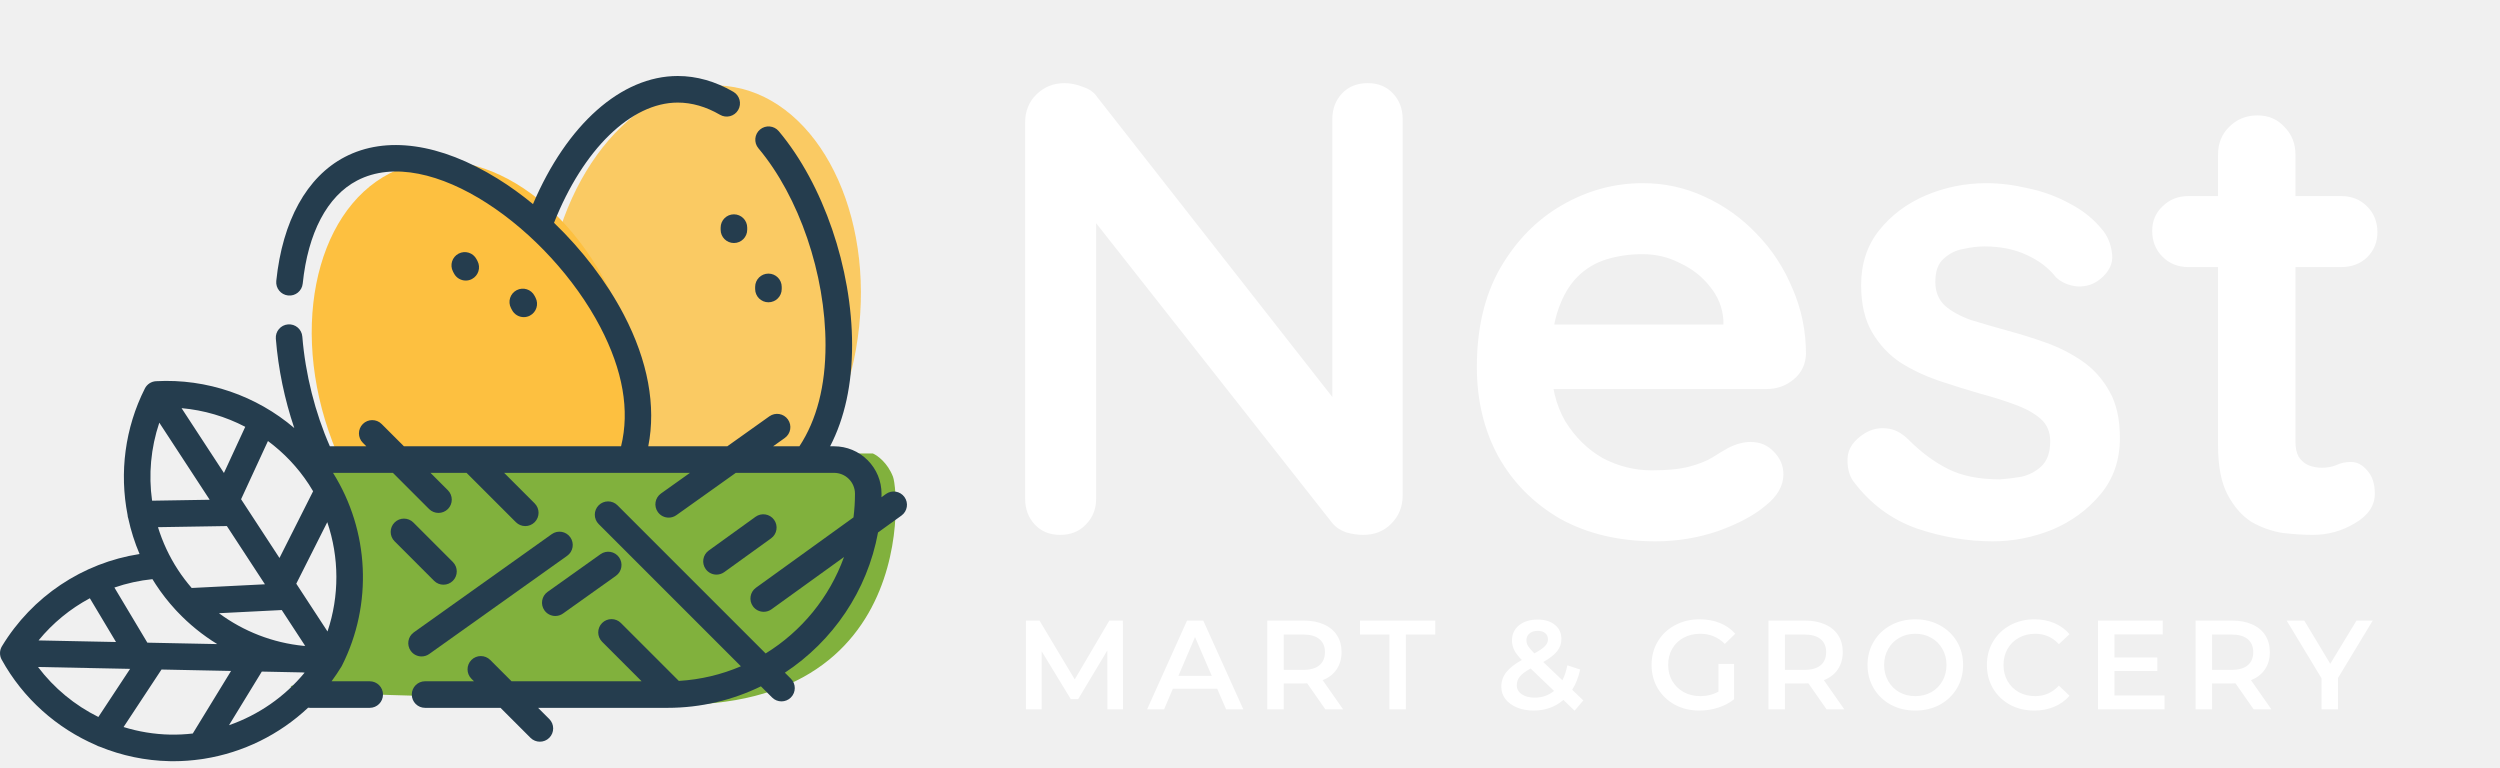
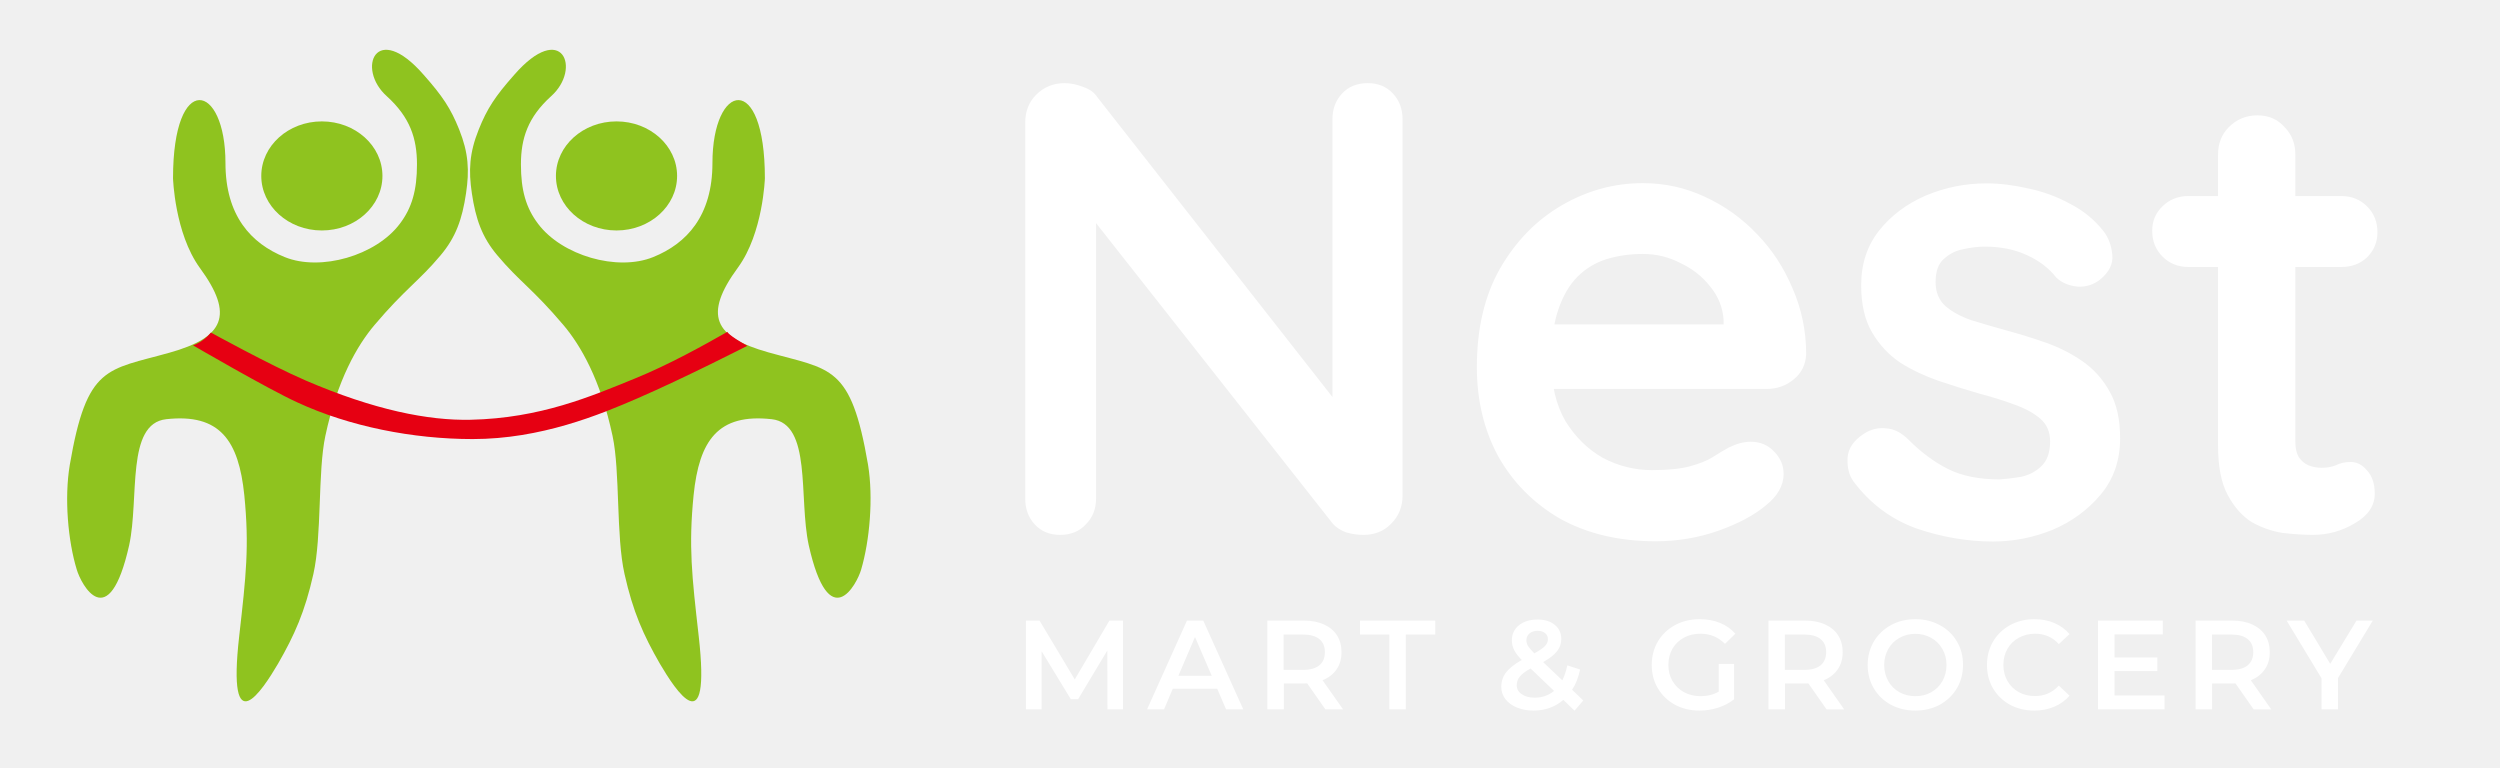
- <svg xmlns="http://www.w3.org/2000/svg" width="215" height="66" viewBox="0 0 215 66" fill="none">
-   <g clip-path="url(#clip0_199_5079)">
-     <ellipse opacity="0.8" cx="60.443" cy="26.667" rx="13.519" ry="19.377" transform="rotate(5.91321 60.4428 26.6666)" fill="#FDC040" />
-     <ellipse cx="41.055" cy="32.706" rx="13.519" ry="19.377" transform="rotate(-18.8509 41.0546 32.7057)" fill="#FDC040" />
-     <path d="M27 39H75.071C75.455 39.167 76.337 39.8 76.797 41C77.373 42.5 79 64.5 51.5 60C29.862 60 24.813 59.333 25.005 59C29 58 29.5 54 30 51C30.5 48 27 39 27 39Z" fill="#81B13D" />
-     <path d="M63.117 18.432C62.486 18.432 61.975 18.944 61.975 19.575V19.757C61.975 20.389 62.486 20.9 63.117 20.9C63.748 20.9 64.26 20.389 64.26 19.757V19.575C64.26 18.944 63.748 18.432 63.117 18.432Z" fill="#253D4E" />
-     <path d="M66.085 23.53C65.454 23.53 64.942 24.041 64.942 24.672V24.855C64.942 25.486 65.454 25.997 66.085 25.997C66.716 25.997 67.228 25.486 67.228 24.855V24.672C67.228 24.041 66.716 23.53 66.085 23.53Z" fill="#253D4E" />
-     <path d="M41.067 22.457L40.982 22.295C40.69 21.735 40 21.518 39.441 21.811C38.881 22.103 38.665 22.793 38.957 23.352L39.041 23.514C39.245 23.905 39.643 24.128 40.055 24.128C40.233 24.128 40.414 24.087 40.583 23.998C41.142 23.706 41.359 23.016 41.067 22.457Z" fill="#253D4E" />
-     <path d="M46.057 25.602L45.972 25.44C45.68 24.88 44.99 24.663 44.431 24.956C43.871 25.248 43.654 25.938 43.946 26.497L44.031 26.659C44.235 27.05 44.633 27.273 45.045 27.273C45.223 27.273 45.404 27.232 45.572 27.143C46.132 26.851 46.349 26.161 46.057 25.602Z" fill="#253D4E" />
-     <path d="M38.947 48.334L35.549 44.935C35.102 44.489 34.379 44.489 33.933 44.935C33.487 45.381 33.487 46.105 33.933 46.551L37.331 49.95C37.554 50.173 37.847 50.284 38.139 50.284C38.431 50.284 38.724 50.173 38.947 49.95C39.393 49.503 39.393 48.78 38.947 48.334Z" fill="#253D4E" />
-     <path d="M49.045 46.205C48.68 45.691 47.967 45.57 47.452 45.936L35.591 54.381C35.077 54.746 34.957 55.46 35.323 55.974C35.546 56.287 35.898 56.454 36.255 56.454C36.484 56.454 36.716 56.385 36.916 56.242L48.777 47.798C49.291 47.432 49.411 46.719 49.045 46.205Z" fill="#253D4E" />
-     <path d="M53.239 47.928C52.873 47.414 52.16 47.294 51.645 47.66L47.092 50.901C46.578 51.267 46.458 51.981 46.824 52.495C47.047 52.808 47.399 52.975 47.756 52.975C47.985 52.975 48.217 52.906 48.418 52.763L52.97 49.521C53.484 49.156 53.604 48.442 53.239 47.928Z" fill="#253D4E" />
-     <path d="M77.784 42.744C77.415 42.232 76.701 42.116 76.189 42.485L75.808 42.76C75.81 42.662 75.812 42.564 75.812 42.466C75.812 41.376 75.388 40.35 74.616 39.575C73.844 38.805 72.818 38.381 71.728 38.381H71.39C72.644 35.958 73.28 33.041 73.28 29.673C73.28 23.068 70.804 15.848 66.973 11.28C66.567 10.797 65.847 10.734 65.363 11.139C64.88 11.545 64.817 12.266 65.222 12.749C68.729 16.93 70.995 23.573 70.995 29.673C70.995 33.188 70.24 36.114 68.749 38.381H66.487L67.492 37.666C68.007 37.3 68.126 36.586 67.76 36.072C67.395 35.558 66.681 35.438 66.167 35.804L62.547 38.381H55.751C56.436 34.912 55.722 31.036 53.653 27.071C52.171 24.234 50.066 21.488 47.646 19.162C50.139 12.856 54.265 8.822 58.286 8.822C59.5 8.822 60.724 9.175 61.922 9.872C62.468 10.189 63.167 10.004 63.484 9.458C63.801 8.913 63.616 8.213 63.071 7.896C61.519 6.994 59.909 6.536 58.286 6.536C53.422 6.536 48.745 10.716 45.837 17.552C44.846 16.737 43.82 15.995 42.774 15.35C37.852 12.31 33.191 11.654 29.65 13.502C26.384 15.209 24.293 18.993 23.76 24.158C23.695 24.786 24.151 25.347 24.779 25.412C25.408 25.478 25.968 25.02 26.033 24.393C26.484 20.016 28.145 16.867 30.708 15.528C36.949 12.27 47.255 19.757 51.627 28.129C53.571 31.853 54.169 35.297 53.412 38.381H40.602C40.599 38.381 40.596 38.381 40.593 38.381H34.738L32.82 36.464C32.374 36.018 31.65 36.018 31.204 36.464C30.758 36.91 30.758 37.633 31.204 38.08L31.506 38.381H28.369C27.096 35.489 26.259 32.167 26 28.945C25.949 28.316 25.399 27.846 24.77 27.898C24.14 27.948 23.672 28.499 23.722 29.128C23.933 31.747 24.474 34.352 25.308 36.811C22.051 34.036 17.798 32.545 13.418 32.783C13.01 32.805 12.645 33.044 12.46 33.408C10.742 36.811 10.259 40.651 10.972 44.288C10.978 44.398 11 44.504 11.036 44.603C11.26 45.641 11.583 46.66 12.002 47.646C7.111 48.405 2.769 51.287 0.165 55.581C-0.046 55.931 -0.055 56.367 0.142 56.725C1.983 60.066 4.885 62.633 8.294 64.096C8.385 64.149 8.48 64.19 8.578 64.216C10.461 64.983 12.491 65.417 14.579 65.46C14.693 65.463 14.806 65.464 14.921 65.464C15.733 65.464 16.538 65.402 17.332 65.287C17.406 65.282 17.481 65.273 17.553 65.254C20.911 64.72 24.033 63.178 26.498 60.861C26.554 60.869 26.611 60.875 26.669 60.875H31.796C32.427 60.875 32.938 60.364 32.938 59.732C32.938 59.101 32.427 58.59 31.796 58.59H28.515C28.815 58.183 29.099 57.763 29.364 57.326C29.372 57.313 29.378 57.299 29.386 57.285C29.393 57.273 29.401 57.262 29.407 57.249C32.069 51.977 31.767 45.653 28.64 40.666H33.791L36.901 43.777C37.125 44 37.417 44.111 37.709 44.111C38.002 44.111 38.294 44 38.518 43.777C38.964 43.331 38.964 42.607 38.518 42.161L37.023 40.666H40.124L44.366 44.908C44.589 45.131 44.882 45.243 45.174 45.243C45.466 45.243 45.759 45.131 45.982 44.908C46.428 44.462 46.428 43.738 45.982 43.292L43.356 40.666H54.271C54.272 40.666 54.273 40.667 54.275 40.667C54.276 40.667 54.277 40.666 54.278 40.666H59.338L56.843 42.442C56.329 42.808 56.209 43.522 56.575 44.036C56.798 44.349 57.15 44.516 57.507 44.516C57.736 44.516 57.968 44.447 58.169 44.304L63.278 40.666H69.345C69.345 40.666 69.346 40.666 69.347 40.666C69.347 40.666 69.348 40.666 69.349 40.666H71.729C72.209 40.666 72.662 40.853 73.001 41.191C73.341 41.532 73.528 41.985 73.528 42.465C73.528 43.153 73.484 43.831 73.4 44.496L65.011 50.546C64.499 50.915 64.383 51.629 64.752 52.141C64.976 52.451 65.325 52.615 65.68 52.615C65.912 52.615 66.145 52.545 66.347 52.4L72.584 47.903C71.338 51.37 68.936 54.29 65.845 56.197L53.103 43.455C52.657 43.009 51.934 43.009 51.487 43.455C51.041 43.902 51.041 44.625 51.487 45.071L63.717 57.301C62.061 58.009 60.263 58.446 58.38 58.559L53.398 53.578C52.952 53.132 52.229 53.132 51.782 53.578C51.336 54.024 51.336 54.748 51.783 55.194L55.178 58.589H43.992L42.159 56.756C41.713 56.31 40.99 56.31 40.543 56.756C40.097 57.203 40.097 57.926 40.543 58.372L40.761 58.589H36.556C35.925 58.589 35.413 59.101 35.413 59.732C35.413 60.363 35.925 60.875 36.556 60.875H43.045L45.622 63.452C45.845 63.675 46.138 63.786 46.43 63.786C46.722 63.786 47.015 63.675 47.238 63.452C47.684 63.005 47.684 62.282 47.238 61.836L46.277 60.875H57.401C60.282 60.875 63.01 60.209 65.44 59.025L66.4 59.984C66.623 60.208 66.915 60.319 67.208 60.319C67.5 60.319 67.793 60.208 68.016 59.984C68.462 59.538 68.462 58.815 68.016 58.368L67.499 57.851C71.618 55.139 74.589 50.82 75.51 45.792L77.526 44.339C78.037 43.97 78.153 43.256 77.784 42.744ZM26.56 41.651C26.688 41.847 26.809 42.047 26.927 42.248L24.035 47.986L20.733 42.933L23.044 37.928C24.409 38.939 25.606 40.192 26.56 41.651ZM22.784 50.249L16.485 50.566C16.06 50.076 15.665 49.556 15.306 49.006C14.554 47.856 13.981 46.62 13.586 45.337L19.511 45.241L22.784 50.249ZM21.091 36.706L19.258 40.676L15.614 35.101C17.541 35.272 19.401 35.825 21.091 36.706ZM13.7 36.35L18.033 42.979L13.079 43.06C12.765 40.823 12.969 38.522 13.7 36.35ZM13.11 49.807C13.202 49.958 13.296 50.108 13.393 50.256C13.9 51.033 14.468 51.758 15.086 52.43C15.131 52.489 15.182 52.543 15.237 52.592C16.263 53.679 17.424 54.619 18.684 55.392L12.673 55.269L9.839 50.528C10.888 50.166 11.985 49.922 13.11 49.807ZM7.727 51.449L9.977 55.213L3.315 55.076C4.543 53.577 6.045 52.348 7.727 51.449ZM8.46 61.66C6.436 60.656 4.65 59.19 3.27 57.361L11.188 57.523L8.46 61.66ZM16.579 63.082C15.935 63.156 15.282 63.189 14.625 63.176C13.252 63.147 11.908 62.923 10.627 62.525L13.889 57.579L19.87 57.702L16.579 63.082ZM19.694 62.368L22.516 57.756L25.985 57.828C26.056 57.834 26.127 57.839 26.199 57.845C24.48 59.932 22.218 61.491 19.694 62.368ZM26.118 55.545C23.467 55.285 20.946 54.302 18.83 52.736L24.231 52.464L26.246 55.548L26.118 55.545ZM28.166 54.307L25.48 50.197L28.146 44.907C29.177 47.936 29.195 51.25 28.166 54.307Z" fill="#253D4E" />
-     <path d="M66.571 44.703C66.202 44.191 65.488 44.075 64.976 44.444L60.95 47.347C60.438 47.717 60.322 48.431 60.691 48.943C60.915 49.252 61.264 49.417 61.619 49.417C61.851 49.417 62.084 49.347 62.287 49.201L66.313 46.298C66.825 45.929 66.94 45.215 66.571 44.703Z" fill="#253D4E" />
+ <svg xmlns="http://www.w3.org/2000/svg" xmlns:xlink="http://www.w3.org/1999/xlink" version="1.1" id="圖層_1" x="0px" y="0px" viewBox="0 0 215 66" style="enable-background:new 0 0 215 66;" xml:space="preserve">
+   <style type="text/css">
+ 	.st0{fill:#FFFFFF;}
+ 	.st1{clip-path:url(#SVGID_00000150805376575398425860000002577519768678811549_);fill:#8FC31F;}
+ 	.st2{clip-path:url(#SVGID_00000131334526742757358470000005825162771714176694_);fill:#8FC31F;}
+ 	.st3{clip-path:url(#SVGID_00000097486246053761468060000002180106524001602973_);fill:#8FC31F;}
+ 	.st4{clip-path:url(#SVGID_00000166658863282246405230000011181744211039307676_);fill:#8FC31F;}
+ 	.st5{fill:none;stroke:#E60012;stroke-width:2;stroke-miterlimit:10;}
+ 	.st6{fill:#E60012;}
+ </style>
+   <path class="st0" d="M95.24,61l-0.01-5.06l-2.51,4.19h-0.63l-2.51-4.12V61h-1.35v-7.63h1.17l3.03,5.06l2.98-5.06h1.17L96.58,61  H95.24z M104.68,59.23h-3.82L100.11,61h-1.46l3.43-7.63h1.4l3.44,7.63h-1.48L104.68,59.23z M104.21,58.12l-1.44-3.34l-1.43,3.34  H104.21z M113.98,61l-1.56-2.23c-0.07,0.01-0.16,0.01-0.29,0.01h-1.72V61h-1.42v-7.63h3.14c0.66,0,1.24,0.11,1.72,0.33  c0.49,0.22,0.87,0.53,1.13,0.94c0.26,0.41,0.39,0.89,0.39,1.45c0,0.57-0.14,1.07-0.43,1.48c-0.28,0.41-0.68,0.72-1.2,0.93L115.5,61  H113.98z M113.94,56.08c0-0.49-0.16-0.86-0.48-1.12c-0.32-0.26-0.79-0.39-1.41-0.39h-1.66v3.04h1.66c0.62,0,1.09-0.13,1.41-0.39  C113.79,56.95,113.94,56.57,113.94,56.08z M119.49,54.57h-2.53v-1.2h6.47v1.2h-2.53V61h-1.42V54.57z M135.41,61.12l-0.96-0.93  c-0.71,0.61-1.57,0.92-2.56,0.92c-0.53,0-1.01-0.09-1.43-0.26c-0.42-0.17-0.75-0.41-0.99-0.72c-0.24-0.31-0.36-0.66-0.36-1.06  c0-0.47,0.14-0.89,0.41-1.24c0.28-0.36,0.73-0.72,1.35-1.07c-0.3-0.31-0.52-0.59-0.65-0.85c-0.13-0.27-0.2-0.54-0.2-0.83  c0-0.54,0.2-0.97,0.6-1.3c0.41-0.33,0.94-0.5,1.61-0.5c0.62,0,1.11,0.15,1.48,0.46c0.37,0.3,0.56,0.7,0.56,1.22  c0,0.39-0.12,0.74-0.37,1.05c-0.24,0.31-0.63,0.61-1.19,0.93l1.65,1.57c0.18-0.36,0.32-0.78,0.43-1.29l1.1,0.36  c-0.15,0.68-0.37,1.26-0.69,1.74l0.96,0.92L135.41,61.12z M132.24,54.25c-0.3,0-0.53,0.08-0.71,0.23c-0.17,0.15-0.26,0.34-0.26,0.58  c0,0.17,0.05,0.34,0.14,0.5c0.1,0.15,0.28,0.36,0.54,0.63c0.44-0.24,0.74-0.45,0.91-0.62c0.17-0.18,0.26-0.38,0.26-0.59  c0-0.23-0.08-0.4-0.24-0.53C132.73,54.32,132.52,54.25,132.24,54.25z M131.99,60c0.63,0,1.18-0.19,1.66-0.58l-2.02-1.93  c-0.44,0.24-0.74,0.47-0.93,0.7c-0.18,0.22-0.26,0.47-0.26,0.74c0,0.32,0.14,0.58,0.43,0.77C131.15,59.9,131.53,60,131.99,60z   M147.79,57.1h1.34v3.04c-0.39,0.31-0.85,0.55-1.37,0.72c-0.52,0.17-1.06,0.25-1.61,0.25c-0.78,0-1.48-0.17-2.1-0.5  c-0.62-0.34-1.11-0.81-1.47-1.41s-0.53-1.27-0.53-2.02c0-0.75,0.18-1.42,0.53-2.02c0.36-0.6,0.85-1.06,1.47-1.4  c0.63-0.34,1.34-0.51,2.13-0.51c0.64,0,1.22,0.11,1.74,0.32c0.52,0.21,0.96,0.52,1.32,0.93l-0.89,0.87  c-0.58-0.58-1.28-0.87-2.1-0.87c-0.54,0-1.02,0.11-1.44,0.34c-0.41,0.23-0.74,0.54-0.98,0.95c-0.23,0.41-0.35,0.87-0.35,1.4  c0,0.51,0.12,0.97,0.35,1.37c0.24,0.41,0.57,0.73,0.98,0.96c0.42,0.23,0.9,0.35,1.43,0.35c0.6,0,1.12-0.13,1.57-0.39V57.1z   M157.08,61l-1.56-2.23c-0.07,0.01-0.16,0.01-0.29,0.01h-1.72V61h-1.42v-7.63h3.14c0.66,0,1.24,0.11,1.72,0.33  c0.49,0.22,0.87,0.53,1.13,0.94c0.26,0.41,0.39,0.89,0.39,1.45c0,0.57-0.14,1.07-0.43,1.48c-0.28,0.41-0.68,0.72-1.2,0.93l1.76,2.51  H157.08z M157.05,56.08c0-0.49-0.16-0.86-0.48-1.12s-0.79-0.39-1.41-0.39h-1.66v3.04h1.66c0.62,0,1.09-0.13,1.41-0.39  C156.89,56.95,157.05,56.57,157.05,56.08z M164.72,61.11c-0.78,0-1.48-0.17-2.1-0.5c-0.62-0.34-1.12-0.81-1.47-1.41  c-0.36-0.6-0.53-1.28-0.53-2.02s0.18-1.41,0.53-2.01c0.36-0.6,0.85-1.07,1.47-1.41c0.62-0.34,1.33-0.51,2.1-0.51  c0.78,0,1.48,0.17,2.1,0.51c0.62,0.33,1.12,0.8,1.47,1.4c0.36,0.6,0.53,1.27,0.53,2.02c0,0.75-0.18,1.42-0.53,2.02  c-0.36,0.6-0.85,1.06-1.47,1.41C166.2,60.94,165.49,61.11,164.72,61.11z M164.72,59.87c0.51,0,0.97-0.11,1.37-0.34  c0.41-0.23,0.73-0.55,0.96-0.96c0.23-0.41,0.35-0.88,0.35-1.38c0-0.51-0.12-0.97-0.35-1.37c-0.23-0.41-0.55-0.73-0.96-0.96  c-0.41-0.23-0.86-0.35-1.37-0.35c-0.51,0-0.97,0.12-1.37,0.35c-0.41,0.23-0.73,0.54-0.96,0.96c-0.23,0.41-0.35,0.86-0.35,1.37  c0,0.51,0.12,0.97,0.35,1.38c0.23,0.41,0.55,0.73,0.96,0.96C163.75,59.75,164.21,59.87,164.72,59.87z M174.95,61.11  c-0.77,0-1.47-0.17-2.09-0.5c-0.62-0.34-1.1-0.81-1.46-1.41c-0.35-0.6-0.52-1.27-0.52-2.02c0-0.75,0.18-1.42,0.53-2.02  c0.36-0.6,0.84-1.06,1.46-1.4c0.62-0.34,1.32-0.51,2.09-0.51c0.62,0,1.2,0.11,1.71,0.33c0.52,0.22,0.95,0.53,1.31,0.95l-0.92,0.86  c-0.55-0.6-1.23-0.89-2.04-0.89c-0.52,0-0.99,0.12-1.41,0.35c-0.41,0.23-0.74,0.54-0.97,0.95c-0.23,0.41-0.35,0.87-0.35,1.38  s0.12,0.98,0.35,1.38c0.23,0.41,0.56,0.73,0.97,0.96c0.41,0.23,0.88,0.34,1.41,0.34c0.81,0,1.49-0.3,2.04-0.9l0.92,0.87  c-0.36,0.41-0.79,0.73-1.32,0.95C176.15,61,175.57,61.11,174.95,61.11z M186.15,59.81V61h-5.72v-7.63H186v1.19h-4.15v1.98h3.68v1.17  h-3.68v2.1H186.15z M193.81,61l-1.56-2.23c-0.07,0.01-0.16,0.01-0.29,0.01h-1.72V61h-1.42v-7.63h3.14c0.66,0,1.24,0.11,1.72,0.33  c0.49,0.22,0.87,0.53,1.13,0.94c0.26,0.41,0.39,0.89,0.39,1.45c0,0.57-0.14,1.07-0.43,1.48c-0.28,0.41-0.68,0.72-1.2,0.93l1.76,2.51  H193.81z M193.78,56.08c0-0.49-0.16-0.86-0.48-1.12c-0.32-0.26-0.79-0.39-1.41-0.39h-1.66v3.04h1.66c0.62,0,1.09-0.13,1.41-0.39  C193.62,56.95,193.78,56.57,193.78,56.08z M201.07,58.31V61h-1.42v-2.67l-3-4.96h1.51l2.24,3.72l2.26-3.72h1.4L201.07,58.31z" />
+   <path class="st0" d="M117.63,7.15c0.89,0,1.61,0.3,2.16,0.89s0.83,1.33,0.83,2.22v32.36c0,0.96-0.33,1.78-1,2.44  C119,45.69,118.21,46,117.25,46c-0.48,0-0.98-0.07-1.5-0.22c-0.48-0.19-0.85-0.43-1.11-0.72L92.82,17.36l1.44-0.89v26.42  c0,0.89-0.3,1.63-0.89,2.22C92.82,45.7,92.08,46,91.16,46c-0.89,0-1.61-0.3-2.16-0.89s-0.83-1.33-0.83-2.22V10.54  c0-0.96,0.31-1.76,0.94-2.39c0.67-0.67,1.48-1,2.44-1c0.52,0,1.05,0.11,1.61,0.33c0.56,0.19,0.96,0.48,1.22,0.89l21.15,26.97  l-0.94,0.67V10.26c0-0.89,0.28-1.63,0.83-2.22S116.71,7.15,117.63,7.15z M142.38,46.55c-3.14,0-5.88-0.65-8.21-1.94  c-2.29-1.33-4.07-3.13-5.33-5.38c-1.22-2.26-1.83-4.81-1.83-7.66c0-3.33,0.67-6.16,2-8.49c1.37-2.37,3.15-4.18,5.33-5.44  s4.49-1.89,6.94-1.89c1.89,0,3.66,0.39,5.33,1.17c1.7,0.78,3.2,1.85,4.5,3.22c1.29,1.33,2.31,2.89,3.05,4.66  c0.78,1.78,1.17,3.66,1.17,5.66c-0.04,0.89-0.39,1.61-1.06,2.16s-1.44,0.83-2.33,0.83h-21.2l-1.66-5.55h20.37l-1.22,1.11v-1.5  c-0.07-1.07-0.46-2.03-1.17-2.89c-0.67-0.85-1.52-1.52-2.55-2c-1-0.52-2.07-0.78-3.22-0.78c-1.11,0-2.15,0.15-3.11,0.44  c-0.96,0.3-1.79,0.8-2.5,1.5c-0.7,0.7-1.26,1.65-1.66,2.83c-0.41,1.18-0.61,2.68-0.61,4.5c0,2,0.41,3.7,1.22,5.11  c0.85,1.37,1.92,2.42,3.22,3.16c1.33,0.7,2.74,1.05,4.22,1.05c1.37,0,2.46-0.11,3.27-0.33c0.81-0.22,1.46-0.48,1.94-0.78  c0.52-0.33,0.98-0.61,1.39-0.83c0.67-0.33,1.29-0.5,1.89-0.5c0.81,0,1.48,0.28,2,0.83c0.56,0.56,0.83,1.2,0.83,1.94  c0,1-0.52,1.91-1.55,2.72c-0.96,0.81-2.31,1.54-4.05,2.16C146.03,46.26,144.23,46.55,142.38,46.55z M159.39,41.39  c-0.37-0.52-0.54-1.18-0.5-2c0.04-0.81,0.52-1.52,1.44-2.11c0.59-0.37,1.22-0.52,1.89-0.44c0.67,0.04,1.31,0.37,1.94,1  c1.07,1.07,2.2,1.91,3.38,2.5c1.18,0.59,2.66,0.89,4.44,0.89c0.56-0.04,1.17-0.11,1.83-0.22c0.67-0.15,1.24-0.44,1.72-0.89  c0.52-0.48,0.78-1.2,0.78-2.16c0-0.81-0.28-1.46-0.83-1.94c-0.55-0.48-1.29-0.89-2.22-1.22c-0.89-0.33-1.89-0.65-3-0.94  c-1.15-0.33-2.33-0.7-3.55-1.11c-1.18-0.41-2.28-0.93-3.27-1.55c-1-0.67-1.81-1.54-2.44-2.61s-0.94-2.42-0.94-4.05  c0-1.85,0.52-3.42,1.55-4.72c1.04-1.3,2.37-2.29,4-3c1.67-0.7,3.4-1.05,5.22-1.05c1.15,0,2.35,0.15,3.61,0.44  c1.26,0.26,2.46,0.7,3.61,1.33c1.15,0.59,2.11,1.39,2.89,2.39c0.41,0.55,0.65,1.22,0.72,2c0.07,0.78-0.28,1.48-1.05,2.11  c-0.55,0.44-1.2,0.65-1.94,0.61c-0.74-0.07-1.35-0.33-1.83-0.78c-0.63-0.81-1.48-1.46-2.55-1.94c-1.04-0.48-2.24-0.72-3.61-0.72  c-0.55,0-1.16,0.07-1.83,0.22c-0.63,0.11-1.18,0.39-1.67,0.83c-0.48,0.41-0.72,1.07-0.72,2c0,0.85,0.28,1.54,0.83,2.05  c0.55,0.48,1.29,0.89,2.22,1.22c0.96,0.3,1.98,0.59,3.05,0.89c1.11,0.3,2.24,0.65,3.39,1.05c1.15,0.41,2.2,0.94,3.16,1.61  c0.96,0.67,1.74,1.54,2.33,2.61c0.59,1.04,0.89,2.37,0.89,4c0,1.89-0.55,3.5-1.66,4.83c-1.11,1.33-2.5,2.35-4.16,3.05  c-1.66,0.67-3.37,1-5.11,1c-2.18,0-4.37-0.37-6.55-1.11C162.65,44.67,160.83,43.32,159.39,41.39z M188.2,16.86h13.15  c0.89,0,1.63,0.3,2.22,0.89c0.59,0.59,0.89,1.33,0.89,2.22c0,0.85-0.3,1.57-0.89,2.16c-0.59,0.56-1.33,0.83-2.22,0.83H188.2  c-0.89,0-1.63-0.3-2.22-0.89c-0.59-0.59-0.89-1.33-0.89-2.22c0-0.85,0.3-1.55,0.89-2.11C186.57,17.16,187.31,16.86,188.2,16.86z   M194.13,9.92c0.96,0,1.74,0.33,2.33,1c0.63,0.63,0.94,1.42,0.94,2.39v24.7c0,0.52,0.09,0.94,0.28,1.28  c0.22,0.33,0.5,0.57,0.83,0.72c0.37,0.15,0.76,0.22,1.16,0.22c0.44,0,0.85-0.07,1.22-0.22c0.37-0.19,0.8-0.28,1.28-0.28  c0.52,0,0.98,0.24,1.39,0.72c0.44,0.48,0.67,1.15,0.67,2c0,1.04-0.57,1.89-1.72,2.55c-1.11,0.67-2.31,1-3.61,1  c-0.78,0-1.65-0.06-2.61-0.17c-0.93-0.15-1.81-0.46-2.66-0.94c-0.81-0.52-1.5-1.29-2.05-2.33c-0.56-1.04-0.83-2.46-0.83-4.27V13.31  c0-0.96,0.31-1.76,0.94-2.39C192.36,10.26,193.17,9.92,194.13,9.92z" />
+   <g>
+     <g>
+       <g id="_x3C_鏡像重複_x3E__00000100355185819020034830000016535250795495062414_">
+         <g>
+           <g>
+             <defs>
+               <rect id="SVGID_1_" x="5.78" y="4.29" width="34.44" height="56.04" />
+             </defs>
+             <clipPath id="SVGID_00000125570851406378492480000003261013303986476183_">
+               <use xlink:href="#SVGID_1_" style="overflow:visible;" />
+             </clipPath>
+             <path style="clip-path:url(#SVGID_00000125570851406378492480000003261013303986476183_);fill:#8FC31F;" d="M14.88,15.33       c0-9.27,4.51-8.22,4.51-1.31c0,4.53,2.2,6.92,5.1,8.09c3.08,1.25,7.85-0.13,9.9-2.87c1.03-1.36,1.47-2.87,1.47-5.1       c0-2.23-0.59-4.05-2.6-5.87c-2.64-2.36-0.95-6.58,3.19-1.82c1.61,1.82,2.31,2.87,3.04,4.69c0.81,2.02,0.88,3.53,0.59,5.48       c-0.33,2.23-0.88,3.79-2.2,5.35c-1.87,2.23-3.04,2.87-5.68,5.99c-1.47,1.74-3.19,4.69-4.22,9.53       c-0.66,3.07-0.29,8.61-1.03,11.88c-0.73,3.25-1.61,5.22-3.04,7.71c-1.36,2.31-4.4,6.99-3.34-2.36       c0.59-5.22,0.88-7.71,0.44-12.14c-0.48-4.69-2.09-7.04-6.71-6.53c-3.48,0.38-2.31,6.76-3.19,10.83       c-1.76,7.84-4.14,3.38-4.51,2.1C5.85,46.53,5.52,42.86,6,39.99c1.47-8.61,3.19-8.14,8.58-9.66c4.66-1.31,5.61-3.2,2.6-7.3       C15.02,20.04,14.88,15.33,14.88,15.33z" />
+           </g>
+           <g>
+             <defs>
+               <rect id="SVGID_00000091001352574521101730000006163974198123637405_" x="5.78" y="4.29" width="34.44" height="56.04" />
+             </defs>
+             <clipPath id="SVGID_00000103236053401600900140000011621663672097196184_">
+               <use xlink:href="#SVGID_00000091001352574521101730000006163974198123637405_" style="overflow:visible;" />
+             </clipPath>
+             <ellipse style="clip-path:url(#SVGID_00000103236053401600900140000011621663672097196184_);fill:#8FC31F;" cx="27.68" cy="15.13" rx="5.21" ry="4.69" />
+           </g>
+         </g>
+       </g>
+       <g id="_x3C_鏡像重複_x3E__00000058561067332168640330000006394044724294711719_">
+         <g>
+           <g>
+             <defs>
+               <rect id="SVGID_00000058546853254330585450000004748985210402623164_" x="40.48" y="4.29" width="34.44" height="56.04" />
+             </defs>
+             <clipPath id="SVGID_00000021817196938168715630000006482395916938788267_">
+               <use xlink:href="#SVGID_00000058546853254330585450000004748985210402623164_" style="overflow:visible;" />
+             </clipPath>
+             <path style="clip-path:url(#SVGID_00000021817196938168715630000006482395916938788267_);fill:#8FC31F;" d="M65.78,15.33       c0-9.27-4.51-8.22-4.51-1.31c0,4.53-2.2,6.92-5.1,8.09c-3.08,1.25-7.85-0.13-9.9-2.87c-1.03-1.36-1.47-2.87-1.47-5.1       c0-2.23,0.59-4.05,2.6-5.87c2.64-2.36,0.95-6.58-3.19-1.82c-1.61,1.82-2.31,2.87-3.04,4.69c-0.81,2.02-0.88,3.53-0.59,5.48       c0.33,2.23,0.88,3.79,2.2,5.35c1.87,2.23,3.04,2.87,5.68,5.99c1.47,1.74,3.19,4.69,4.22,9.53c0.66,3.07,0.29,8.61,1.03,11.88       c0.73,3.25,1.61,5.22,3.04,7.71c1.36,2.31,4.4,6.99,3.34-2.36c-0.59-5.22-0.88-7.71-0.44-12.14c0.48-4.69,2.09-7.04,6.71-6.53       c3.48,0.38,2.31,6.76,3.19,10.83c1.76,7.84,4.14,3.38,4.51,2.1c0.73-2.48,1.06-6.15,0.59-9.02c-1.47-8.61-3.19-8.14-8.58-9.66       c-4.66-1.31-5.61-3.2-2.6-7.3C65.63,20.04,65.78,15.33,65.78,15.33z" />
+           </g>
+           <g>
+             <defs>
+               <rect id="SVGID_00000155852729874093016240000002764246526011507623_" x="40.48" y="4.29" width="34.44" height="56.04" />
+             </defs>
+             <clipPath id="SVGID_00000096747238500824388390000016341896324240948647_">
+               <use xlink:href="#SVGID_00000155852729874093016240000002764246526011507623_" style="overflow:visible;" />
+             </clipPath>
+             <ellipse style="clip-path:url(#SVGID_00000096747238500824388390000016341896324240948647_);fill:#8FC31F;" cx="53.02" cy="15.13" rx="5.21" ry="4.69" />
+           </g>
+         </g>
+       </g>
+     </g>
+     <path class="st5" d="M-6.21,24.68" />
+     <path class="st6" d="M16.6,29.7c0,0,0.88-0.28,1.54-1.1c0,0,5.02,2.77,8.14,4.12c5.9,2.54,10.56,3.46,14.19,3.38   c6.01-0.13,10.38-2.02,14.16-3.56c2.9-1.18,5.94-2.87,7.92-4c0,0,0.07,0.28,1.72,1.2c0,0-5.35,2.74-9.43,4.51   c-3.3,1.43-8.33,3.51-14.19,3.51c-5.13,0-10.6-1.08-15.07-3.15C23.05,33.46,16.6,29.7,16.6,29.7z" />
  </g>
-   <path d="M95.239 61L95.228 55.942L92.722 60.128H92.089L89.582 56.008V61H88.231V53.37H89.397L92.427 58.428L95.403 53.37H96.569L96.58 61H95.239ZM104.68 59.234H100.865L100.113 61H98.652L102.085 53.37H103.481L106.925 61H105.443L104.68 59.234ZM104.211 58.122L102.772 54.787L101.344 58.122H104.211ZM113.978 61L112.419 58.766C112.353 58.773 112.255 58.776 112.125 58.776H110.402V61H108.985V53.37H112.125C112.786 53.37 113.36 53.479 113.847 53.697C114.341 53.915 114.719 54.227 114.98 54.634C115.242 55.041 115.373 55.525 115.373 56.084C115.373 56.658 115.231 57.152 114.948 57.566C114.672 57.981 114.272 58.289 113.749 58.493L115.504 61H113.978ZM113.945 56.084C113.945 55.597 113.785 55.223 113.465 54.961C113.146 54.7 112.677 54.569 112.059 54.569H110.402V57.61H112.059C112.677 57.61 113.146 57.479 113.465 57.218C113.785 56.949 113.945 56.571 113.945 56.084ZM119.489 54.569H116.961V53.37H123.435V54.569H120.906V61H119.489V54.569ZM135.414 61.12L134.454 60.193C133.742 60.804 132.888 61.109 131.893 61.109C131.362 61.109 130.886 61.022 130.465 60.847C130.044 60.673 129.713 60.433 129.473 60.128C129.233 59.816 129.113 59.463 129.113 59.071C129.113 58.598 129.251 58.184 129.528 57.828C129.804 57.465 130.254 57.109 130.879 56.76C130.574 56.455 130.356 56.171 130.225 55.91C130.094 55.641 130.029 55.365 130.029 55.081C130.029 54.544 130.229 54.111 130.629 53.784C131.035 53.45 131.573 53.283 132.242 53.283C132.859 53.283 133.354 53.435 133.724 53.741C134.095 54.038 134.28 54.446 134.28 54.961C134.28 55.354 134.156 55.703 133.909 56.008C133.67 56.313 133.274 56.622 132.721 56.934L134.367 58.504C134.549 58.148 134.691 57.719 134.792 57.218L135.893 57.577C135.748 58.253 135.519 58.834 135.207 59.321L136.166 60.237L135.414 61.12ZM132.242 54.253C131.944 54.253 131.708 54.329 131.533 54.482C131.359 54.627 131.272 54.82 131.272 55.059C131.272 55.234 131.319 55.401 131.413 55.561C131.508 55.714 131.689 55.924 131.958 56.193C132.394 55.953 132.696 55.746 132.863 55.572C133.037 55.39 133.125 55.194 133.125 54.983C133.125 54.758 133.045 54.58 132.885 54.449C132.732 54.318 132.518 54.253 132.242 54.253ZM131.991 59.997C132.623 59.997 133.175 59.805 133.648 59.419L131.631 57.49C131.195 57.73 130.886 57.962 130.705 58.188C130.53 58.406 130.443 58.653 130.443 58.929C130.443 59.249 130.585 59.507 130.868 59.703C131.152 59.899 131.526 59.997 131.991 59.997ZM147.79 57.098H149.13V60.139C148.738 60.451 148.28 60.691 147.757 60.858C147.234 61.025 146.696 61.109 146.144 61.109C145.366 61.109 144.665 60.942 144.04 60.608C143.415 60.266 142.925 59.797 142.569 59.202C142.213 58.606 142.035 57.934 142.035 57.185C142.035 56.437 142.213 55.764 142.569 55.169C142.925 54.573 143.415 54.108 144.04 53.773C144.672 53.432 145.381 53.261 146.166 53.261C146.805 53.261 147.386 53.366 147.91 53.577C148.433 53.788 148.872 54.097 149.229 54.504L148.335 55.376C147.753 54.794 147.052 54.504 146.231 54.504C145.693 54.504 145.214 54.616 144.792 54.842C144.378 55.067 144.051 55.383 143.811 55.79C143.579 56.197 143.462 56.662 143.462 57.185C143.462 57.694 143.579 58.151 143.811 58.558C144.051 58.965 144.378 59.285 144.792 59.518C145.214 59.75 145.69 59.866 146.22 59.866C146.816 59.866 147.339 59.736 147.79 59.474V57.098ZM157.082 61L155.523 58.766C155.457 58.773 155.359 58.776 155.229 58.776H153.506V61H152.089V53.37H155.229C155.89 53.37 156.464 53.479 156.951 53.697C157.445 53.915 157.823 54.227 158.084 54.634C158.346 55.041 158.477 55.525 158.477 56.084C158.477 56.658 158.335 57.152 158.052 57.566C157.775 57.981 157.376 58.289 156.853 58.493L158.608 61H157.082ZM157.049 56.084C157.049 55.597 156.889 55.223 156.569 54.961C156.249 54.7 155.781 54.569 155.163 54.569H153.506V57.61H155.163C155.781 57.61 156.249 57.479 156.569 57.218C156.889 56.949 157.049 56.571 157.049 56.084ZM164.716 61.109C163.939 61.109 163.238 60.942 162.613 60.608C161.988 60.266 161.497 59.797 161.141 59.202C160.785 58.598 160.607 57.926 160.607 57.185C160.607 56.444 160.785 55.775 161.141 55.179C161.497 54.576 161.988 54.108 162.613 53.773C163.238 53.432 163.939 53.261 164.716 53.261C165.494 53.261 166.195 53.432 166.82 53.773C167.445 54.108 167.936 54.573 168.292 55.169C168.648 55.764 168.826 56.437 168.826 57.185C168.826 57.934 168.648 58.606 168.292 59.202C167.936 59.797 167.445 60.266 166.82 60.608C166.195 60.942 165.494 61.109 164.716 61.109ZM164.716 59.866C165.225 59.866 165.683 59.754 166.09 59.529C166.497 59.296 166.816 58.976 167.049 58.569C167.282 58.155 167.398 57.694 167.398 57.185C167.398 56.676 167.282 56.218 167.049 55.812C166.816 55.397 166.497 55.078 166.09 54.852C165.683 54.62 165.225 54.504 164.716 54.504C164.208 54.504 163.75 54.62 163.343 54.852C162.936 55.078 162.616 55.397 162.384 55.812C162.151 56.218 162.035 56.676 162.035 57.185C162.035 57.694 162.151 58.155 162.384 58.569C162.616 58.976 162.936 59.296 163.343 59.529C163.75 59.754 164.208 59.866 164.716 59.866ZM174.949 61.109C174.179 61.109 173.481 60.942 172.856 60.608C172.239 60.266 171.752 59.797 171.396 59.202C171.047 58.606 170.873 57.934 170.873 57.185C170.873 56.437 171.051 55.764 171.407 55.169C171.763 54.573 172.25 54.108 172.867 53.773C173.492 53.432 174.19 53.261 174.96 53.261C175.585 53.261 176.156 53.37 176.671 53.588C177.187 53.806 177.623 54.122 177.979 54.536L177.064 55.397C176.512 54.801 175.832 54.504 175.026 54.504C174.502 54.504 174.034 54.62 173.619 54.852C173.205 55.078 172.882 55.394 172.649 55.801C172.417 56.208 172.301 56.669 172.301 57.185C172.301 57.701 172.417 58.162 172.649 58.569C172.882 58.976 173.205 59.296 173.619 59.529C174.034 59.754 174.502 59.866 175.026 59.866C175.832 59.866 176.512 59.565 177.064 58.962L177.979 59.834C177.623 60.248 177.184 60.564 176.661 60.782C176.145 61 175.574 61.109 174.949 61.109ZM186.15 59.812V61H180.427V53.37H185.997V54.558H181.844V56.542H185.528V57.708H181.844V59.812H186.15ZM193.812 61L192.253 58.766C192.187 58.773 192.089 58.776 191.959 58.776H190.236V61H188.819V53.37H191.959C192.62 53.37 193.194 53.479 193.681 53.697C194.175 53.915 194.553 54.227 194.814 54.634C195.076 55.041 195.207 55.525 195.207 56.084C195.207 56.658 195.065 57.152 194.782 57.566C194.506 57.981 194.106 58.289 193.583 58.493L195.338 61H193.812ZM193.779 56.084C193.779 55.597 193.619 55.223 193.299 54.961C192.98 54.7 192.511 54.569 191.893 54.569H190.236V57.61H191.893C192.511 57.61 192.98 57.479 193.299 57.218C193.619 56.949 193.779 56.571 193.779 56.084ZM201.067 58.308V61H199.65V58.33L196.653 53.37H198.168L200.403 57.087L202.659 53.37H204.054L201.067 58.308Z" fill="white" />
-   <path d="M117.633 7.15C118.521 7.15 119.243 7.446 119.798 8.038C120.353 8.63 120.63 9.37 120.63 10.258V42.614C120.63 43.577 120.297 44.391 119.631 45.056C119.002 45.685 118.207 46 117.245 46C116.764 46 116.264 45.926 115.746 45.778C115.265 45.593 114.895 45.352 114.636 45.056L92.825 17.362L94.267 16.474V42.892C94.267 43.78 93.972 44.52 93.379 45.112C92.825 45.704 92.085 46 91.159 46C90.272 46 89.55 45.704 88.995 45.112C88.44 44.52 88.162 43.78 88.162 42.892V10.536C88.162 9.573 88.477 8.778 89.106 8.149C89.772 7.483 90.586 7.15 91.548 7.15C92.066 7.15 92.603 7.261 93.157 7.483C93.713 7.668 94.12 7.964 94.379 8.371L115.524 35.344L114.58 36.01V10.258C114.58 9.37 114.858 8.63 115.413 8.038C115.968 7.446 116.708 7.15 117.633 7.15ZM142.383 46.555C139.238 46.555 136.5 45.907 134.169 44.612C131.875 43.281 130.099 41.486 128.841 39.229C127.62 36.972 127.01 34.419 127.01 31.57C127.01 28.24 127.676 25.41 129.008 23.078C130.377 20.71 132.153 18.898 134.336 17.64C136.519 16.381 138.831 15.752 141.273 15.752C143.16 15.752 144.936 16.141 146.601 16.918C148.303 17.695 149.802 18.768 151.097 20.137C152.392 21.469 153.409 23.023 154.149 24.799C154.926 26.575 155.315 28.462 155.315 30.46C155.278 31.348 154.926 32.069 154.26 32.624C153.594 33.179 152.817 33.457 151.929 33.457H130.728L129.063 27.907H149.432L148.211 29.017V27.518C148.137 26.445 147.748 25.483 147.045 24.633C146.379 23.782 145.528 23.116 144.492 22.634C143.493 22.116 142.42 21.858 141.273 21.858C140.163 21.858 139.127 22.006 138.165 22.302C137.203 22.598 136.371 23.097 135.668 23.8C134.965 24.503 134.41 25.447 134.003 26.631C133.596 27.814 133.392 29.313 133.392 31.126C133.392 33.124 133.799 34.826 134.613 36.232C135.464 37.601 136.537 38.656 137.832 39.395C139.164 40.099 140.57 40.45 142.05 40.45C143.419 40.45 144.511 40.339 145.325 40.117C146.139 39.895 146.786 39.636 147.267 39.34C147.785 39.007 148.248 38.73 148.655 38.508C149.321 38.175 149.95 38.008 150.542 38.008C151.356 38.008 152.022 38.285 152.54 38.84C153.095 39.395 153.372 40.043 153.372 40.783C153.372 41.782 152.854 42.688 151.818 43.502C150.856 44.316 149.506 45.038 147.767 45.667C146.028 46.259 144.233 46.555 142.383 46.555ZM159.391 41.394C159.021 40.876 158.854 40.209 158.891 39.395C158.928 38.581 159.409 37.879 160.334 37.286C160.926 36.916 161.555 36.769 162.221 36.843C162.887 36.88 163.535 37.212 164.164 37.842C165.237 38.914 166.365 39.747 167.549 40.339C168.733 40.931 170.213 41.227 171.989 41.227C172.544 41.19 173.155 41.116 173.821 41.005C174.487 40.857 175.06 40.561 175.541 40.117C176.059 39.636 176.318 38.914 176.318 37.953C176.318 37.139 176.041 36.491 175.486 36.01C174.931 35.529 174.191 35.122 173.266 34.789C172.378 34.456 171.379 34.142 170.269 33.846C169.122 33.513 167.938 33.142 166.717 32.736C165.533 32.328 164.441 31.811 163.442 31.181C162.443 30.515 161.629 29.646 161 28.573C160.371 27.5 160.057 26.149 160.057 24.521C160.057 22.672 160.575 21.099 161.611 19.804C162.647 18.509 163.979 17.51 165.607 16.807C167.272 16.104 169.011 15.752 170.824 15.752C171.971 15.752 173.173 15.9 174.431 16.197C175.689 16.456 176.892 16.899 178.039 17.529C179.186 18.12 180.148 18.916 180.925 19.915C181.332 20.47 181.572 21.136 181.646 21.913C181.72 22.69 181.369 23.393 180.592 24.022C180.037 24.466 179.389 24.669 178.649 24.633C177.909 24.558 177.299 24.299 176.818 23.855C176.189 23.041 175.338 22.394 174.265 21.913C173.229 21.432 172.026 21.192 170.657 21.192C170.102 21.192 169.492 21.265 168.826 21.413C168.197 21.524 167.642 21.802 167.161 22.246C166.68 22.653 166.439 23.319 166.439 24.244C166.439 25.095 166.717 25.779 167.272 26.297C167.827 26.779 168.567 27.186 169.492 27.518C170.454 27.814 171.471 28.11 172.544 28.407C173.654 28.703 174.783 29.054 175.93 29.461C177.077 29.868 178.131 30.404 179.093 31.07C180.055 31.736 180.832 32.606 181.424 33.679C182.016 34.715 182.312 36.047 182.312 37.675C182.312 39.562 181.757 41.172 180.647 42.504C179.537 43.836 178.15 44.853 176.485 45.556C174.82 46.222 173.118 46.555 171.379 46.555C169.196 46.555 167.013 46.185 164.83 45.445C162.647 44.668 160.834 43.318 159.391 41.394ZM188.197 16.863H201.35C202.238 16.863 202.978 17.159 203.57 17.75C204.162 18.343 204.458 19.082 204.458 19.971C204.458 20.822 204.162 21.543 203.57 22.135C202.978 22.69 202.238 22.968 201.35 22.968H188.197C187.309 22.968 186.569 22.672 185.977 22.079C185.385 21.488 185.089 20.747 185.089 19.86C185.089 19.009 185.385 18.305 185.977 17.75C186.569 17.159 187.309 16.863 188.197 16.863ZM194.135 9.925C195.097 9.925 195.874 10.258 196.466 10.924C197.095 11.553 197.41 12.348 197.41 13.31V38.008C197.41 38.526 197.502 38.952 197.687 39.285C197.909 39.617 198.187 39.858 198.52 40.006C198.89 40.154 199.278 40.228 199.685 40.228C200.129 40.228 200.536 40.154 200.906 40.006C201.276 39.821 201.702 39.728 202.183 39.728C202.701 39.728 203.163 39.969 203.57 40.45C204.014 40.931 204.236 41.597 204.236 42.448C204.236 43.484 203.663 44.335 202.516 45.001C201.406 45.667 200.203 46 198.908 46C198.131 46 197.262 45.944 196.3 45.834C195.375 45.685 194.487 45.371 193.636 44.89C192.822 44.372 192.137 43.595 191.582 42.559C191.027 41.523 190.75 40.099 190.75 38.285V13.31C190.75 12.348 191.064 11.553 191.693 10.924C192.359 10.258 193.173 9.925 194.135 9.925Z" fill="white" />
-   <defs>
-     <clipPath id="clip0_199_5079">
-       <rect width="78" height="60" fill="white" transform="translate(0 6)" />
-     </clipPath>
-   </defs>
</svg>
